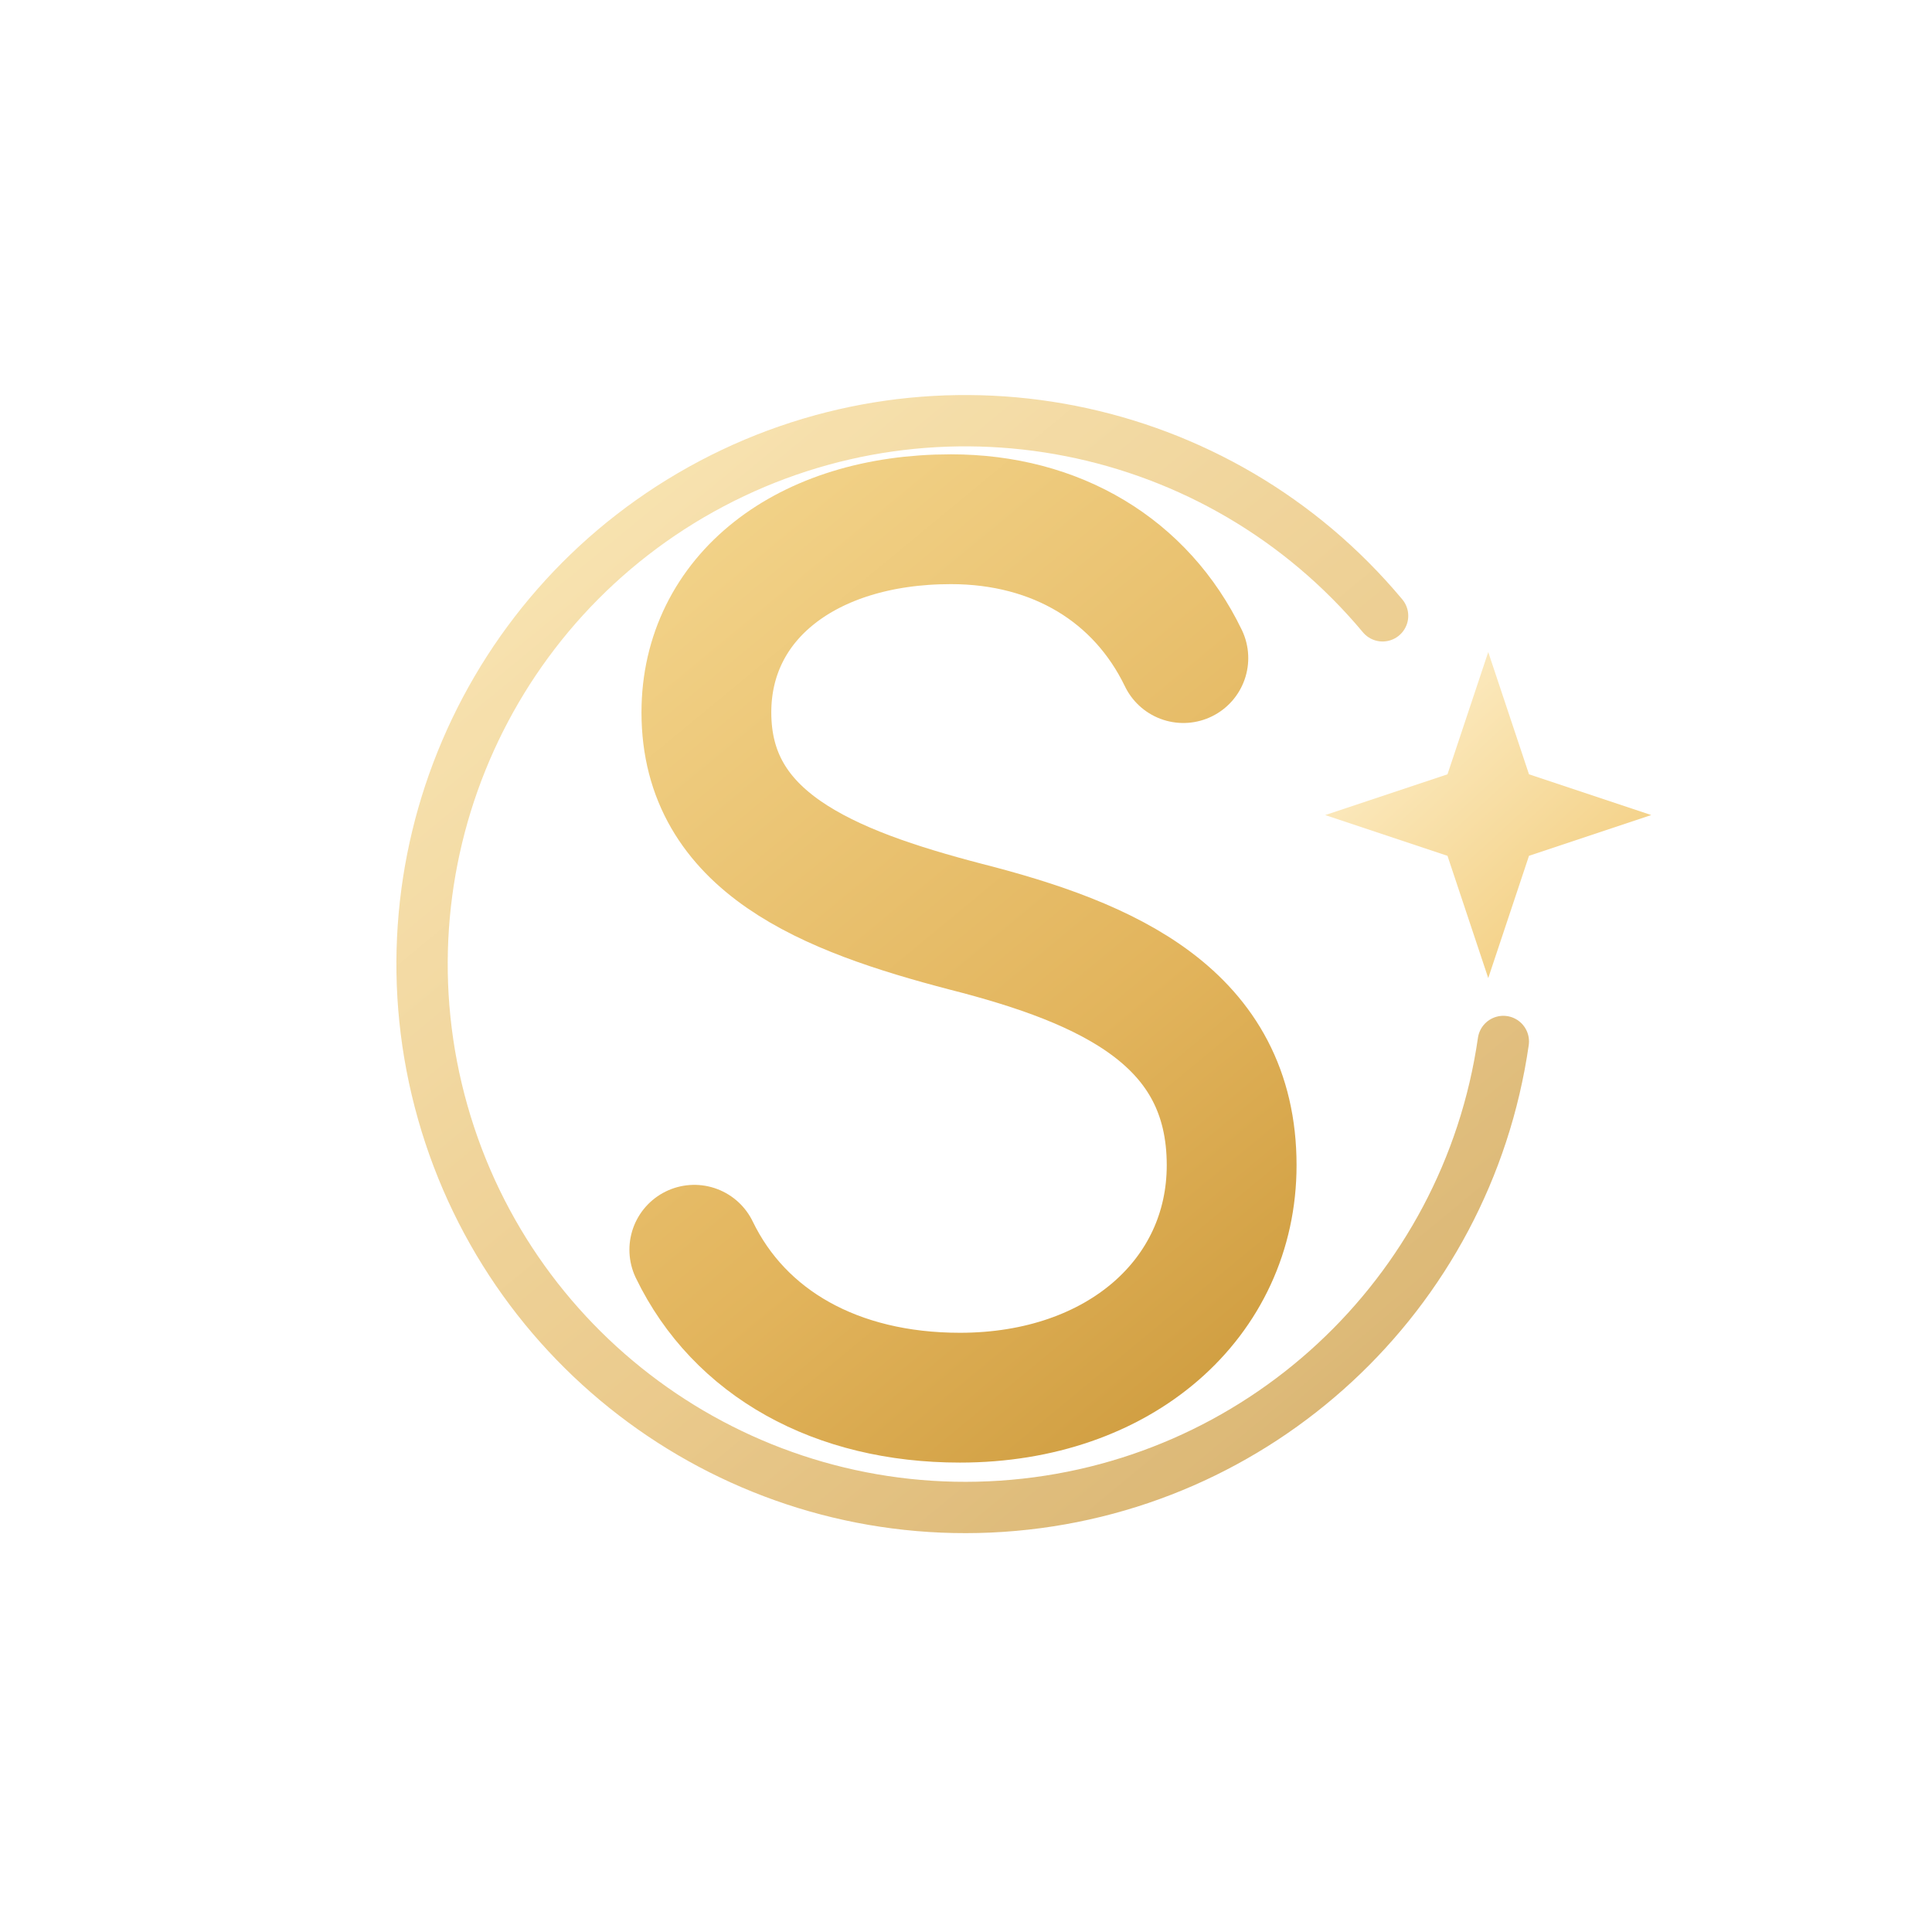
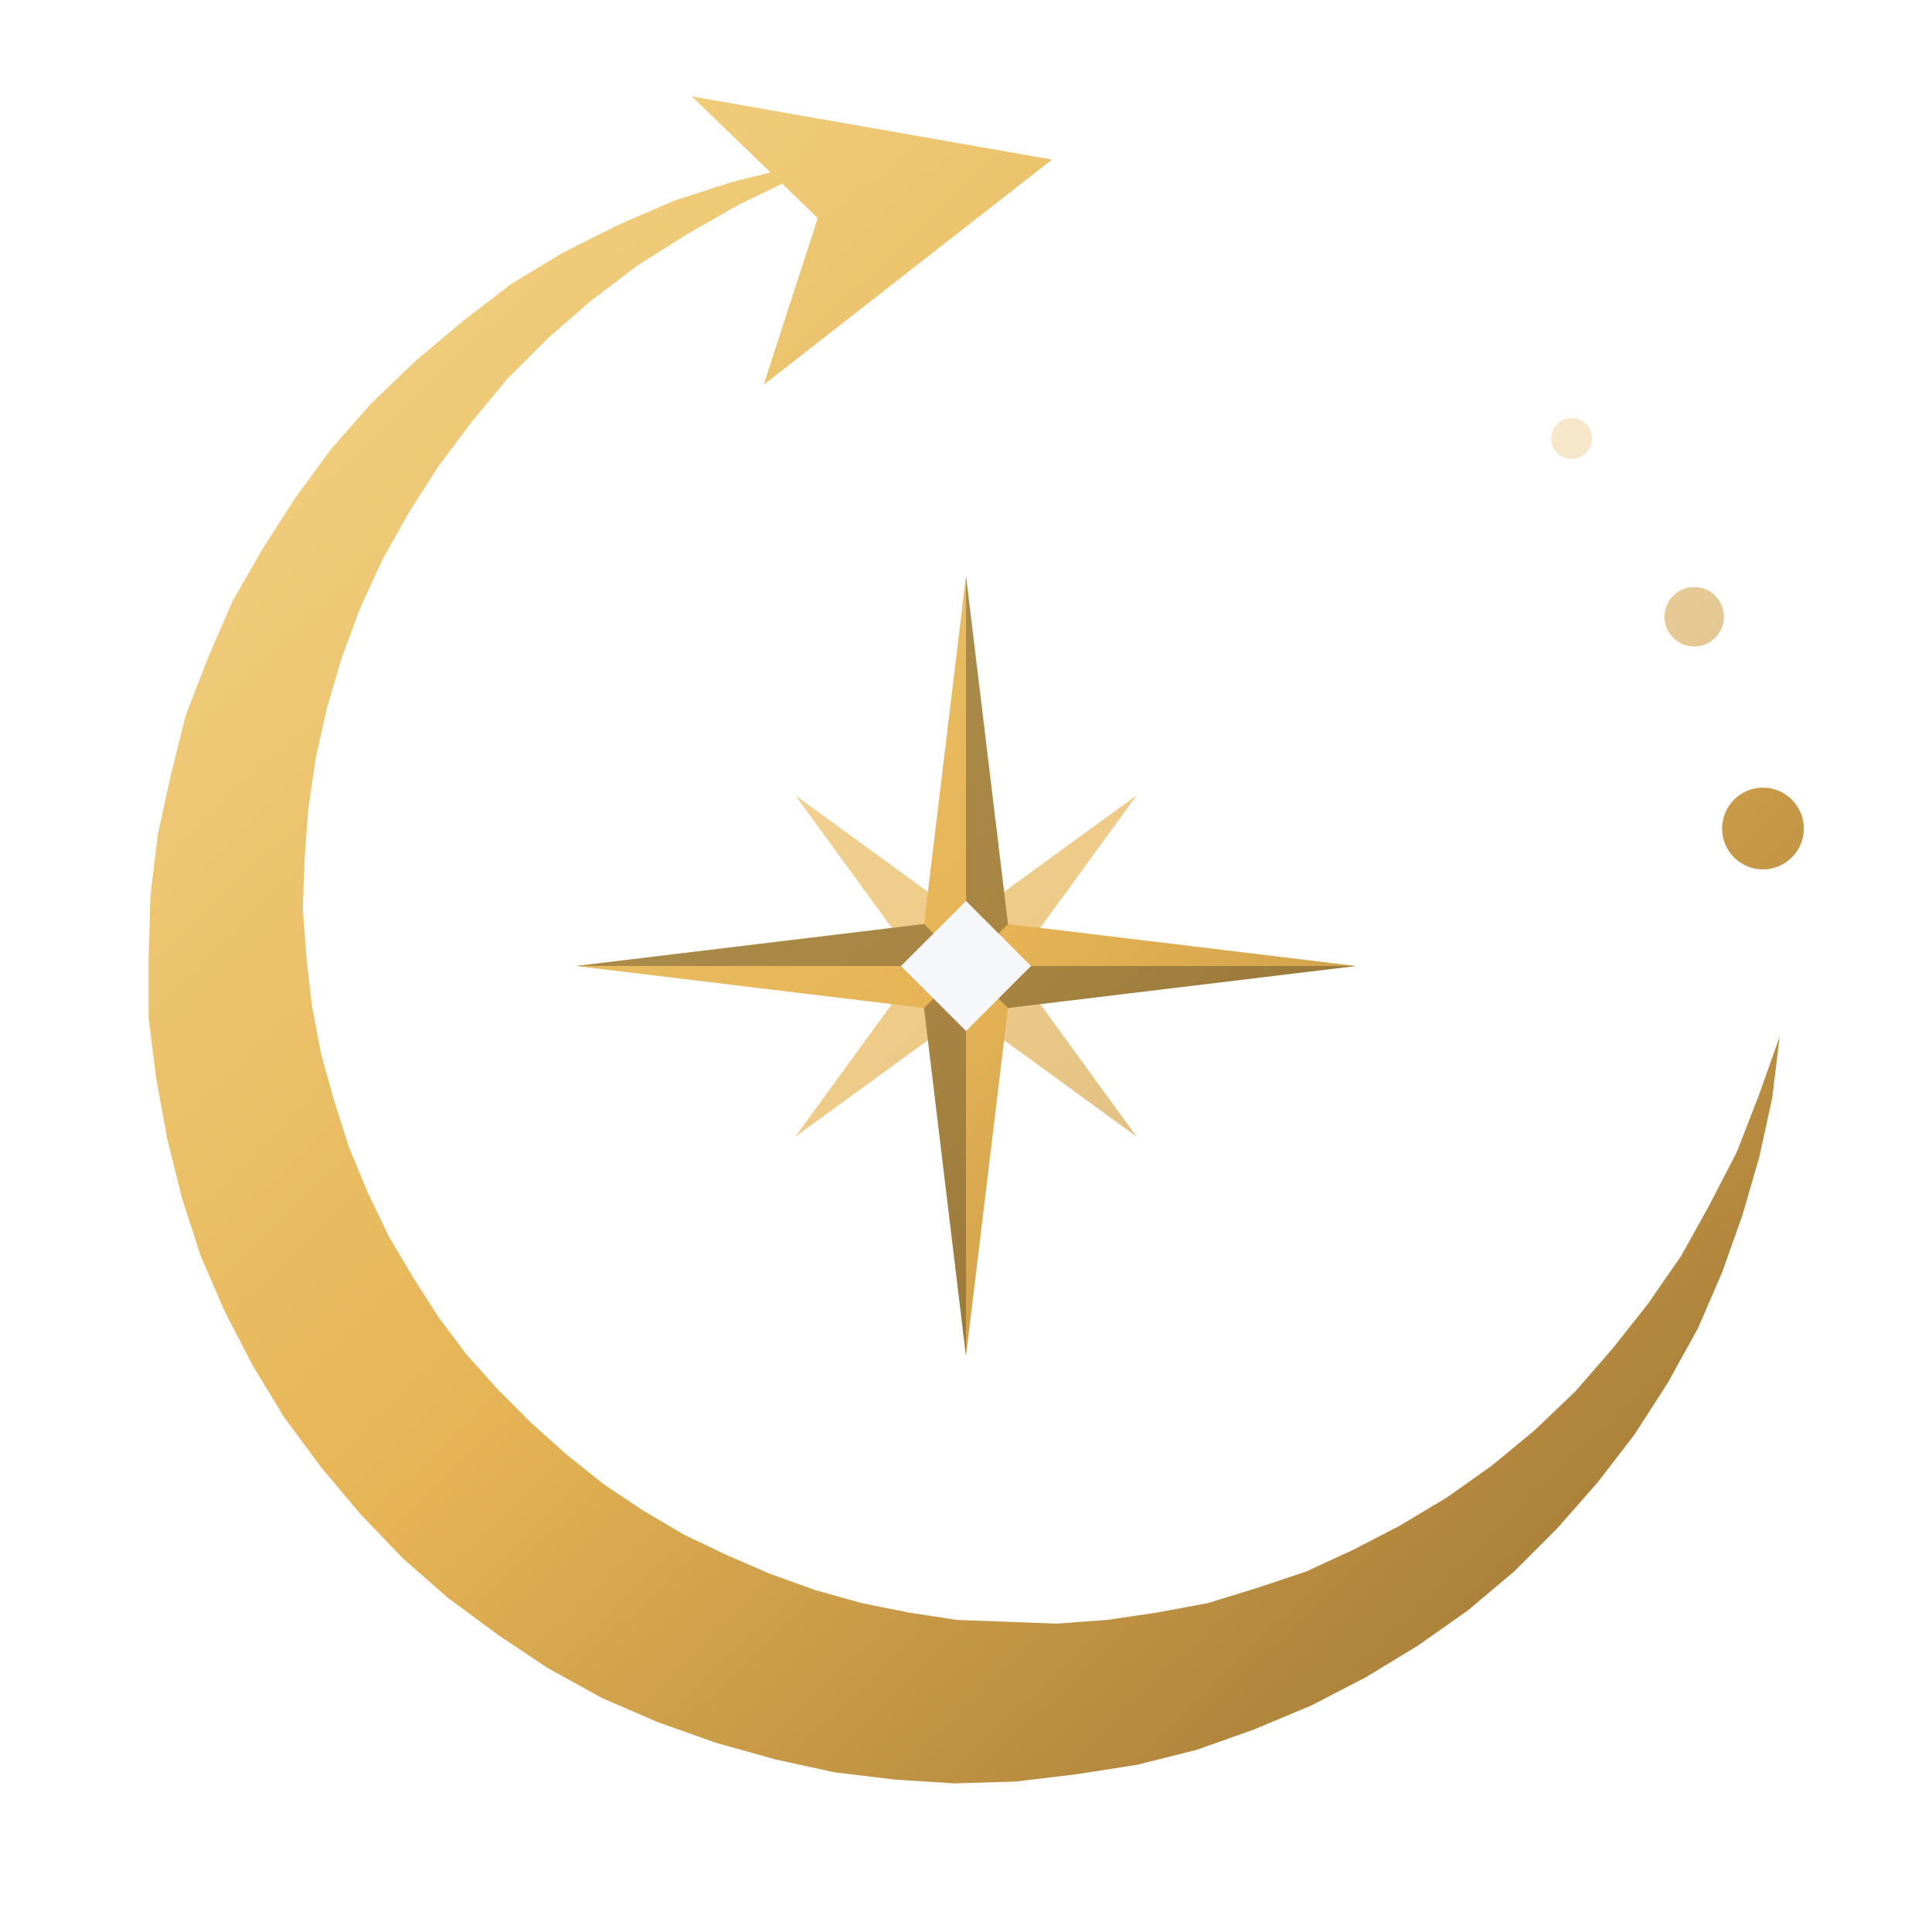
- <svg xmlns="http://www.w3.org/2000/svg" viewBox="0 0 64 64" role="img" aria-label="Super Pro">
+ <svg xmlns="http://www.w3.org/2000/svg" viewBox="8 8 104 104" role="img" aria-label="Oprun">
  <defs>
-     <linearGradient id="spg" x1="14" y1="10" x2="52" y2="56" gradientUnits="userSpaceOnUse">
-       <stop offset="0" stop-color="#fbe3a1" />
-       <stop offset=".55" stop-color="#e2b45c" />
-       <stop offset="1" stop-color="#b9821f" />
-     </linearGradient>
-     <linearGradient id="spg2" x1="44" y1="21" x2="55" y2="33" gradientUnits="userSpaceOnUse">
-       <stop offset="0" stop-color="#fff4d6" />
-       <stop offset="1" stop-color="#f0c66e" />
+     <linearGradient id="opg" gradientUnits="userSpaceOnUse" x1="14" y1="12" x2="106" y2="108">
+       <stop offset="0" stop-color="#F4D88E" />
+       <stop offset=".5" stop-color="#E6B455" />
+       <stop offset="1" stop-color="#8F682D" />
    </linearGradient>
  </defs>
-   <path d="M45.8 20.4A18 18 0 1 0 49.8 34.5" fill="none" stroke="url(#spg)" stroke-width="1.7" stroke-linecap="round" opacity=".7" />
-   <path d="M39.2 21.8C37.8 18.9 35 17.2 31.5 17.2C26.7 17.2 23.4 19.8 23.4 23.6C23.4 27.9 27.4 29.5 32 30.7C36.7 31.9 40.8 33.7 40.8 38.6C40.8 43 37.1 46.3 31.8 46.3C27.7 46.3 24.5 44.5 23 41.4" fill="none" stroke="url(#spg)" stroke-width="4.3" stroke-linecap="round" stroke-linejoin="round" />
-   <path d="M49.3 21.6l1.35 4.05 4.05 1.35-4.05 1.35-1.35 4.05-1.35-4.05-4.05-1.35 4.05-1.35z" fill="url(#spg2)" />
+   <path fill="url(#opg)" d="M103.8 63.8 L103.4 67.1 L102.7 70.3 L101.8 73.4 L100.7 76.5 L99.4 79.5 L97.8 82.4 L96.0 85.2 L94.0 87.8 L91.8 90.3 L89.5 92.6 L87.0 94.7 L84.3 96.6 L81.5 98.3 L78.6 99.8 L75.5 101.1 L72.4 102.2 L69.2 103.0 L66.0 103.5 L62.7 103.9 L59.4 104.0 L56.2 103.8 L52.9 103.4 L49.7 102.7 L46.5 101.8 L43.4 100.7 L40.4 99.4 L37.5 97.8 L34.8 96.0 L32.1 94.0 L29.7 91.9 L27.4 89.5 L25.3 87.0 L23.3 84.3 L21.6 81.5 L20.1 78.6 L18.8 75.6 L17.8 72.5 L17.0 69.3 L16.4 66.0 L16.0 62.8 L16.0 59.5 L16.1 56.2 L16.5 52.9 L17.2 49.7 L18.0 46.5 L19.2 43.4 L20.5 40.4 L22.1 37.6 L23.9 34.8 L25.8 32.2 L28.0 29.7 L30.4 27.4 L32.9 25.3 L35.5 23.3 L38.3 21.6 L41.3 20.1 L44.3 18.8 L47.4 17.8 L50.6 17.0 L53.8 16.4 L50.7 17.6 L47.8 19.0 L45.0 20.6 L42.3 22.3 L39.8 24.2 L37.5 26.2 L35.3 28.4 L33.4 30.7 L31.6 33.1 L30.0 35.6 L28.6 38.1 L27.4 40.7 L26.4 43.4 L25.6 46.1 L25.0 48.8 L24.6 51.5 L24.4 54.2 L24.3 56.9 L24.5 59.6 L24.8 62.2 L25.3 64.8 L26.0 67.3 L26.8 69.8 L27.8 72.2 L28.9 74.5 L30.2 76.7 L31.6 78.9 L33.1 80.9 L34.8 82.8 L36.6 84.6 L38.5 86.3 L40.5 87.9 L42.6 89.3 L44.8 90.6 L47.1 91.7 L49.4 92.7 L51.9 93.6 L54.4 94.3 L56.9 94.8 L59.5 95.2 L62.2 95.3 L64.9 95.4 L67.6 95.2 L70.3 94.8 L73.0 94.3 L75.6 93.5 L78.3 92.6 L80.9 91.4 L83.4 90.1 L85.9 88.6 L88.3 86.9 L90.6 85.0 L92.8 82.9 L94.8 80.6 L96.7 78.2 L98.5 75.6 L100.0 72.9 L101.5 70.0 L102.7 66.9 L103.8 63.8Z" />
+   <path fill="url(#opg)" d="M64.63 16.59 45.24 13.19 52.02 19.74 49.11 28.71Z" />
+   <circle fill="url(#opg)" cx="102.9" cy="52.6" r="2.2" />
+   <circle fill="url(#opg)" fill-opacity=".6" cx="99.2" cy="41.2" r="1.6" />
+   <circle fill="url(#opg)" fill-opacity=".3" cx="92.6" cy="31.6" r="1.1" />
+   <path fill="url(#opg)" fill-opacity=".7" d="M69.19 50.81 62.5 60 69.19 69.19 60 62.5 50.81 69.19 57.5 60 50.81 50.81 60 57.5Z" />
+   <path fill="url(#opg)" d="M60 39 62.26 57.74 81 60 62.26 62.26 60 81 57.74 62.26 39 60 57.74 57.74Z" />
+   <path fill="#090B0F" fill-opacity=".28" d="M60 39 62.26 57.74 60 60ZM81 60 62.26 62.26 60 60ZM60 81 57.74 62.26 60 60ZM39 60 57.74 57.74 60 60Z" />
+   <path fill="#F5F7FB" d="M60 56.5 63.5 60 60 63.5 56.5 60Z" />
</svg>
